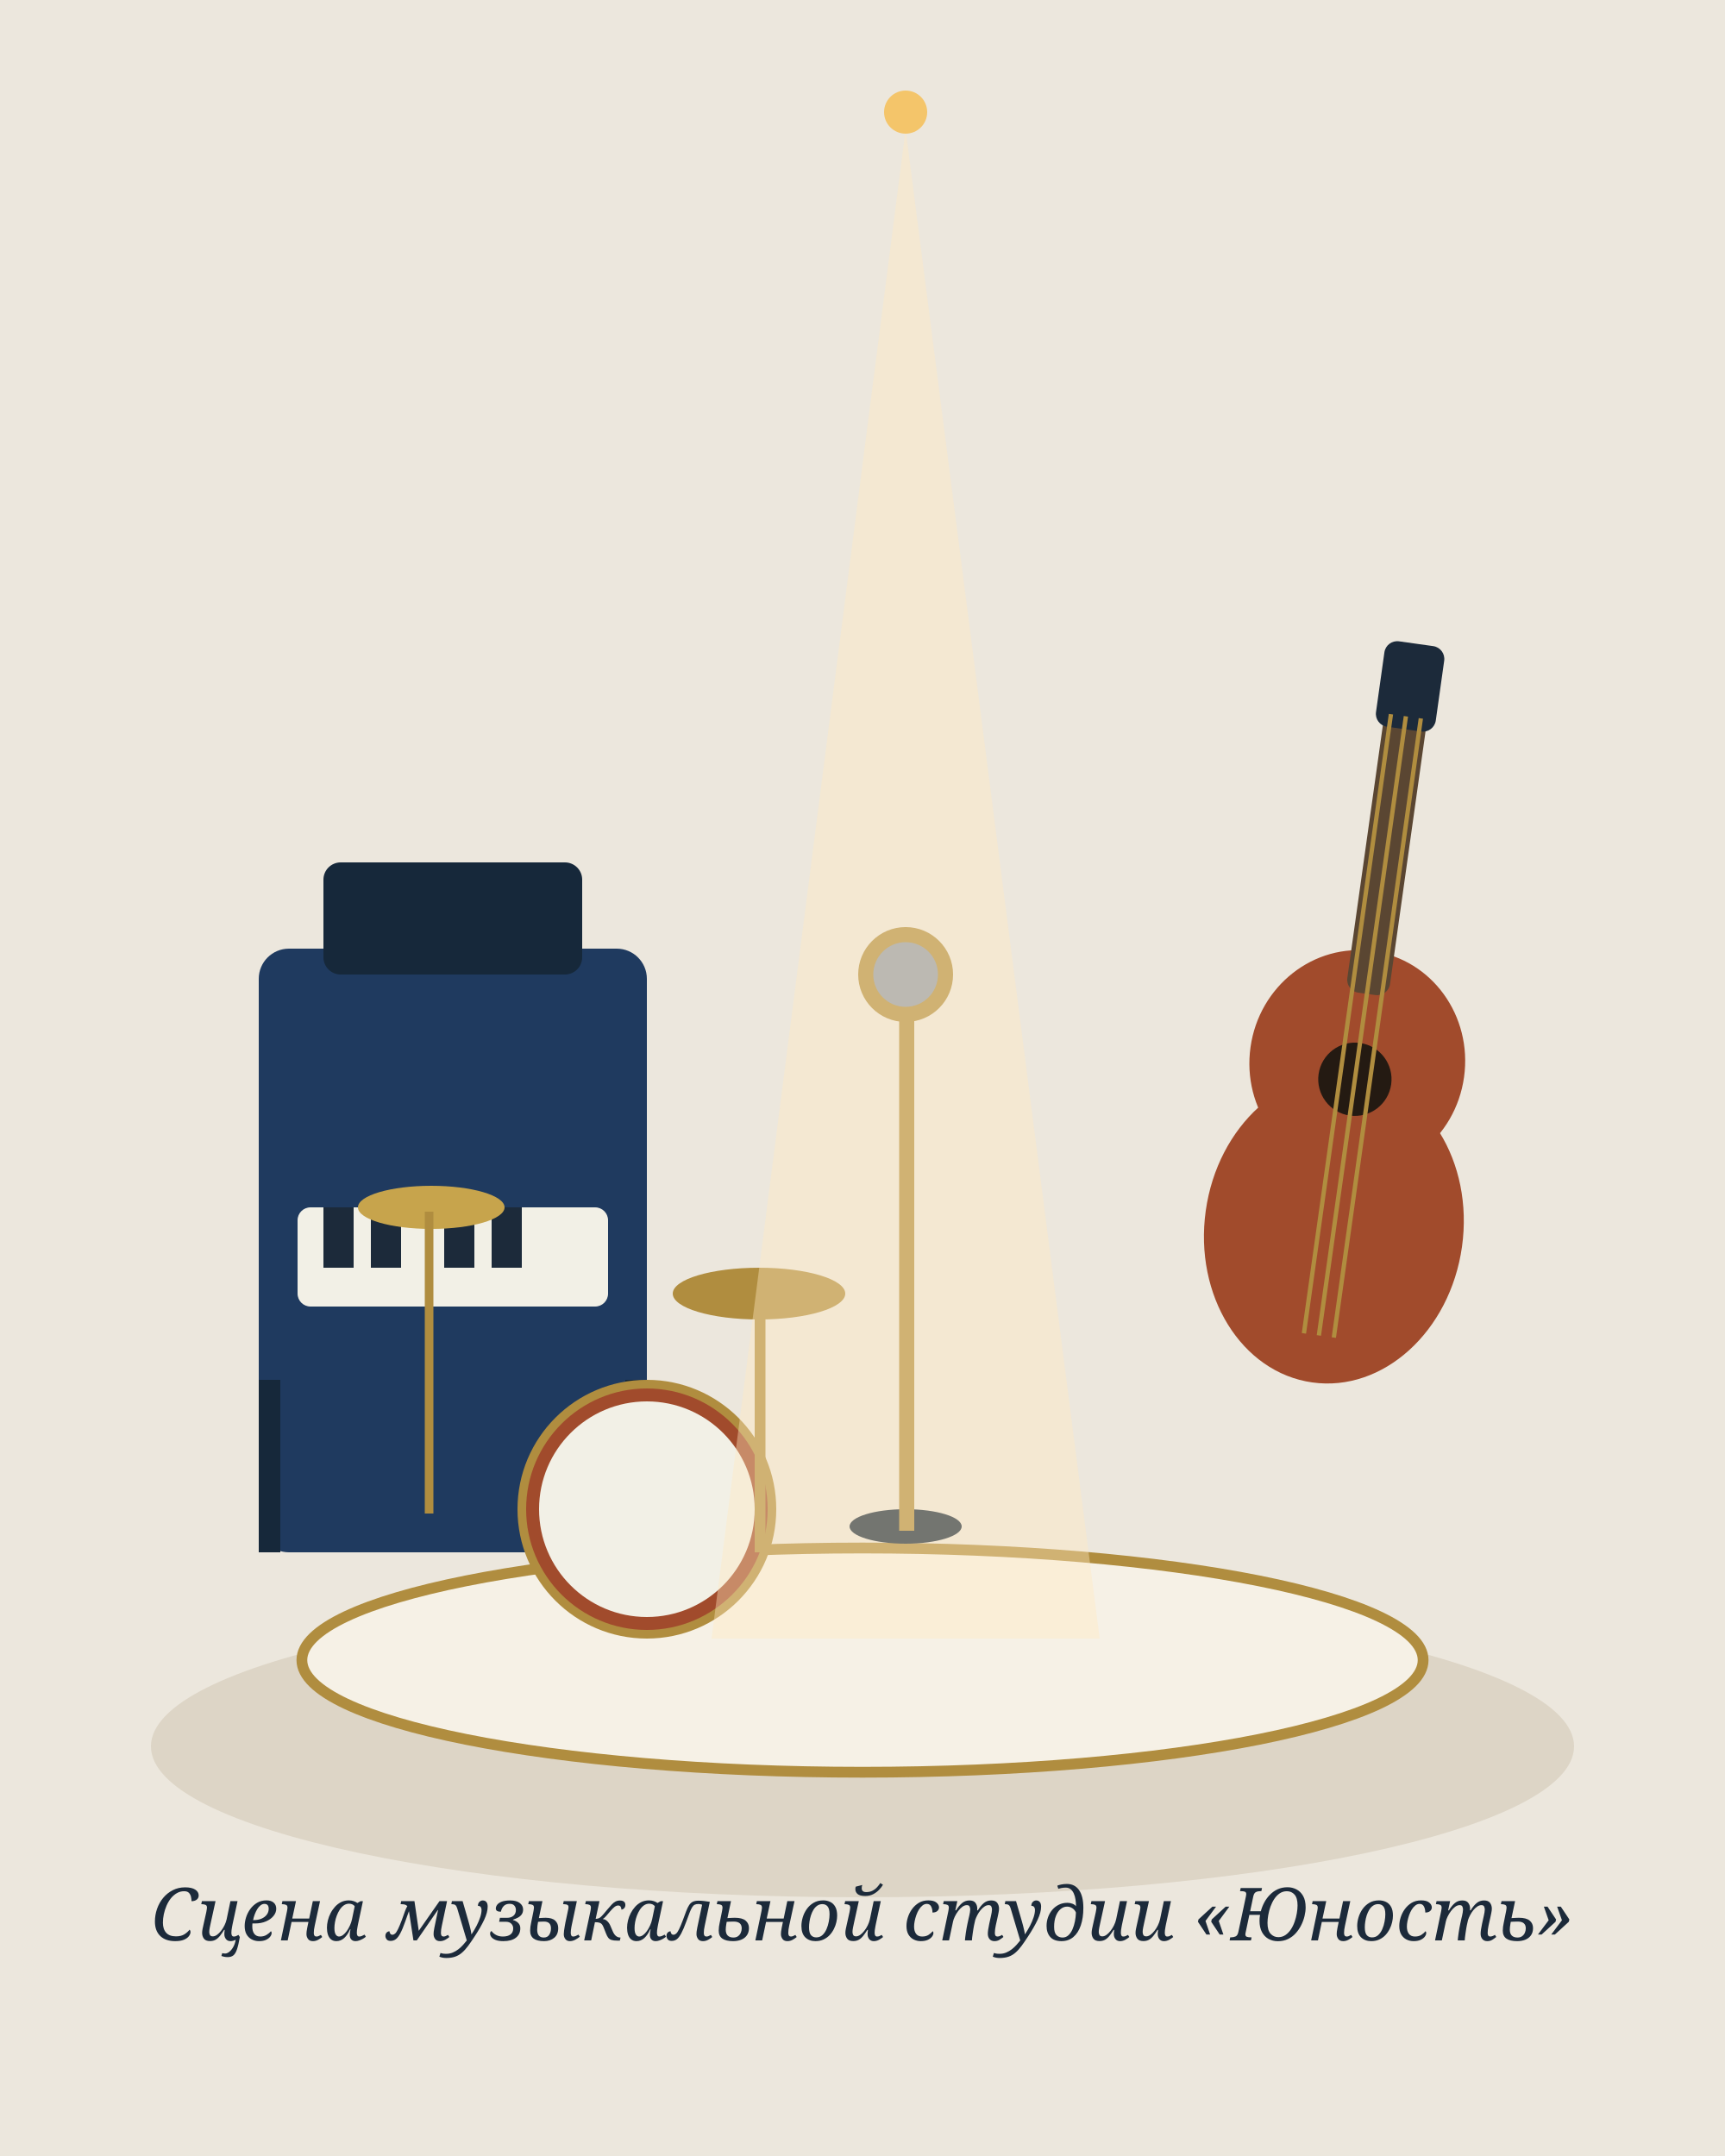
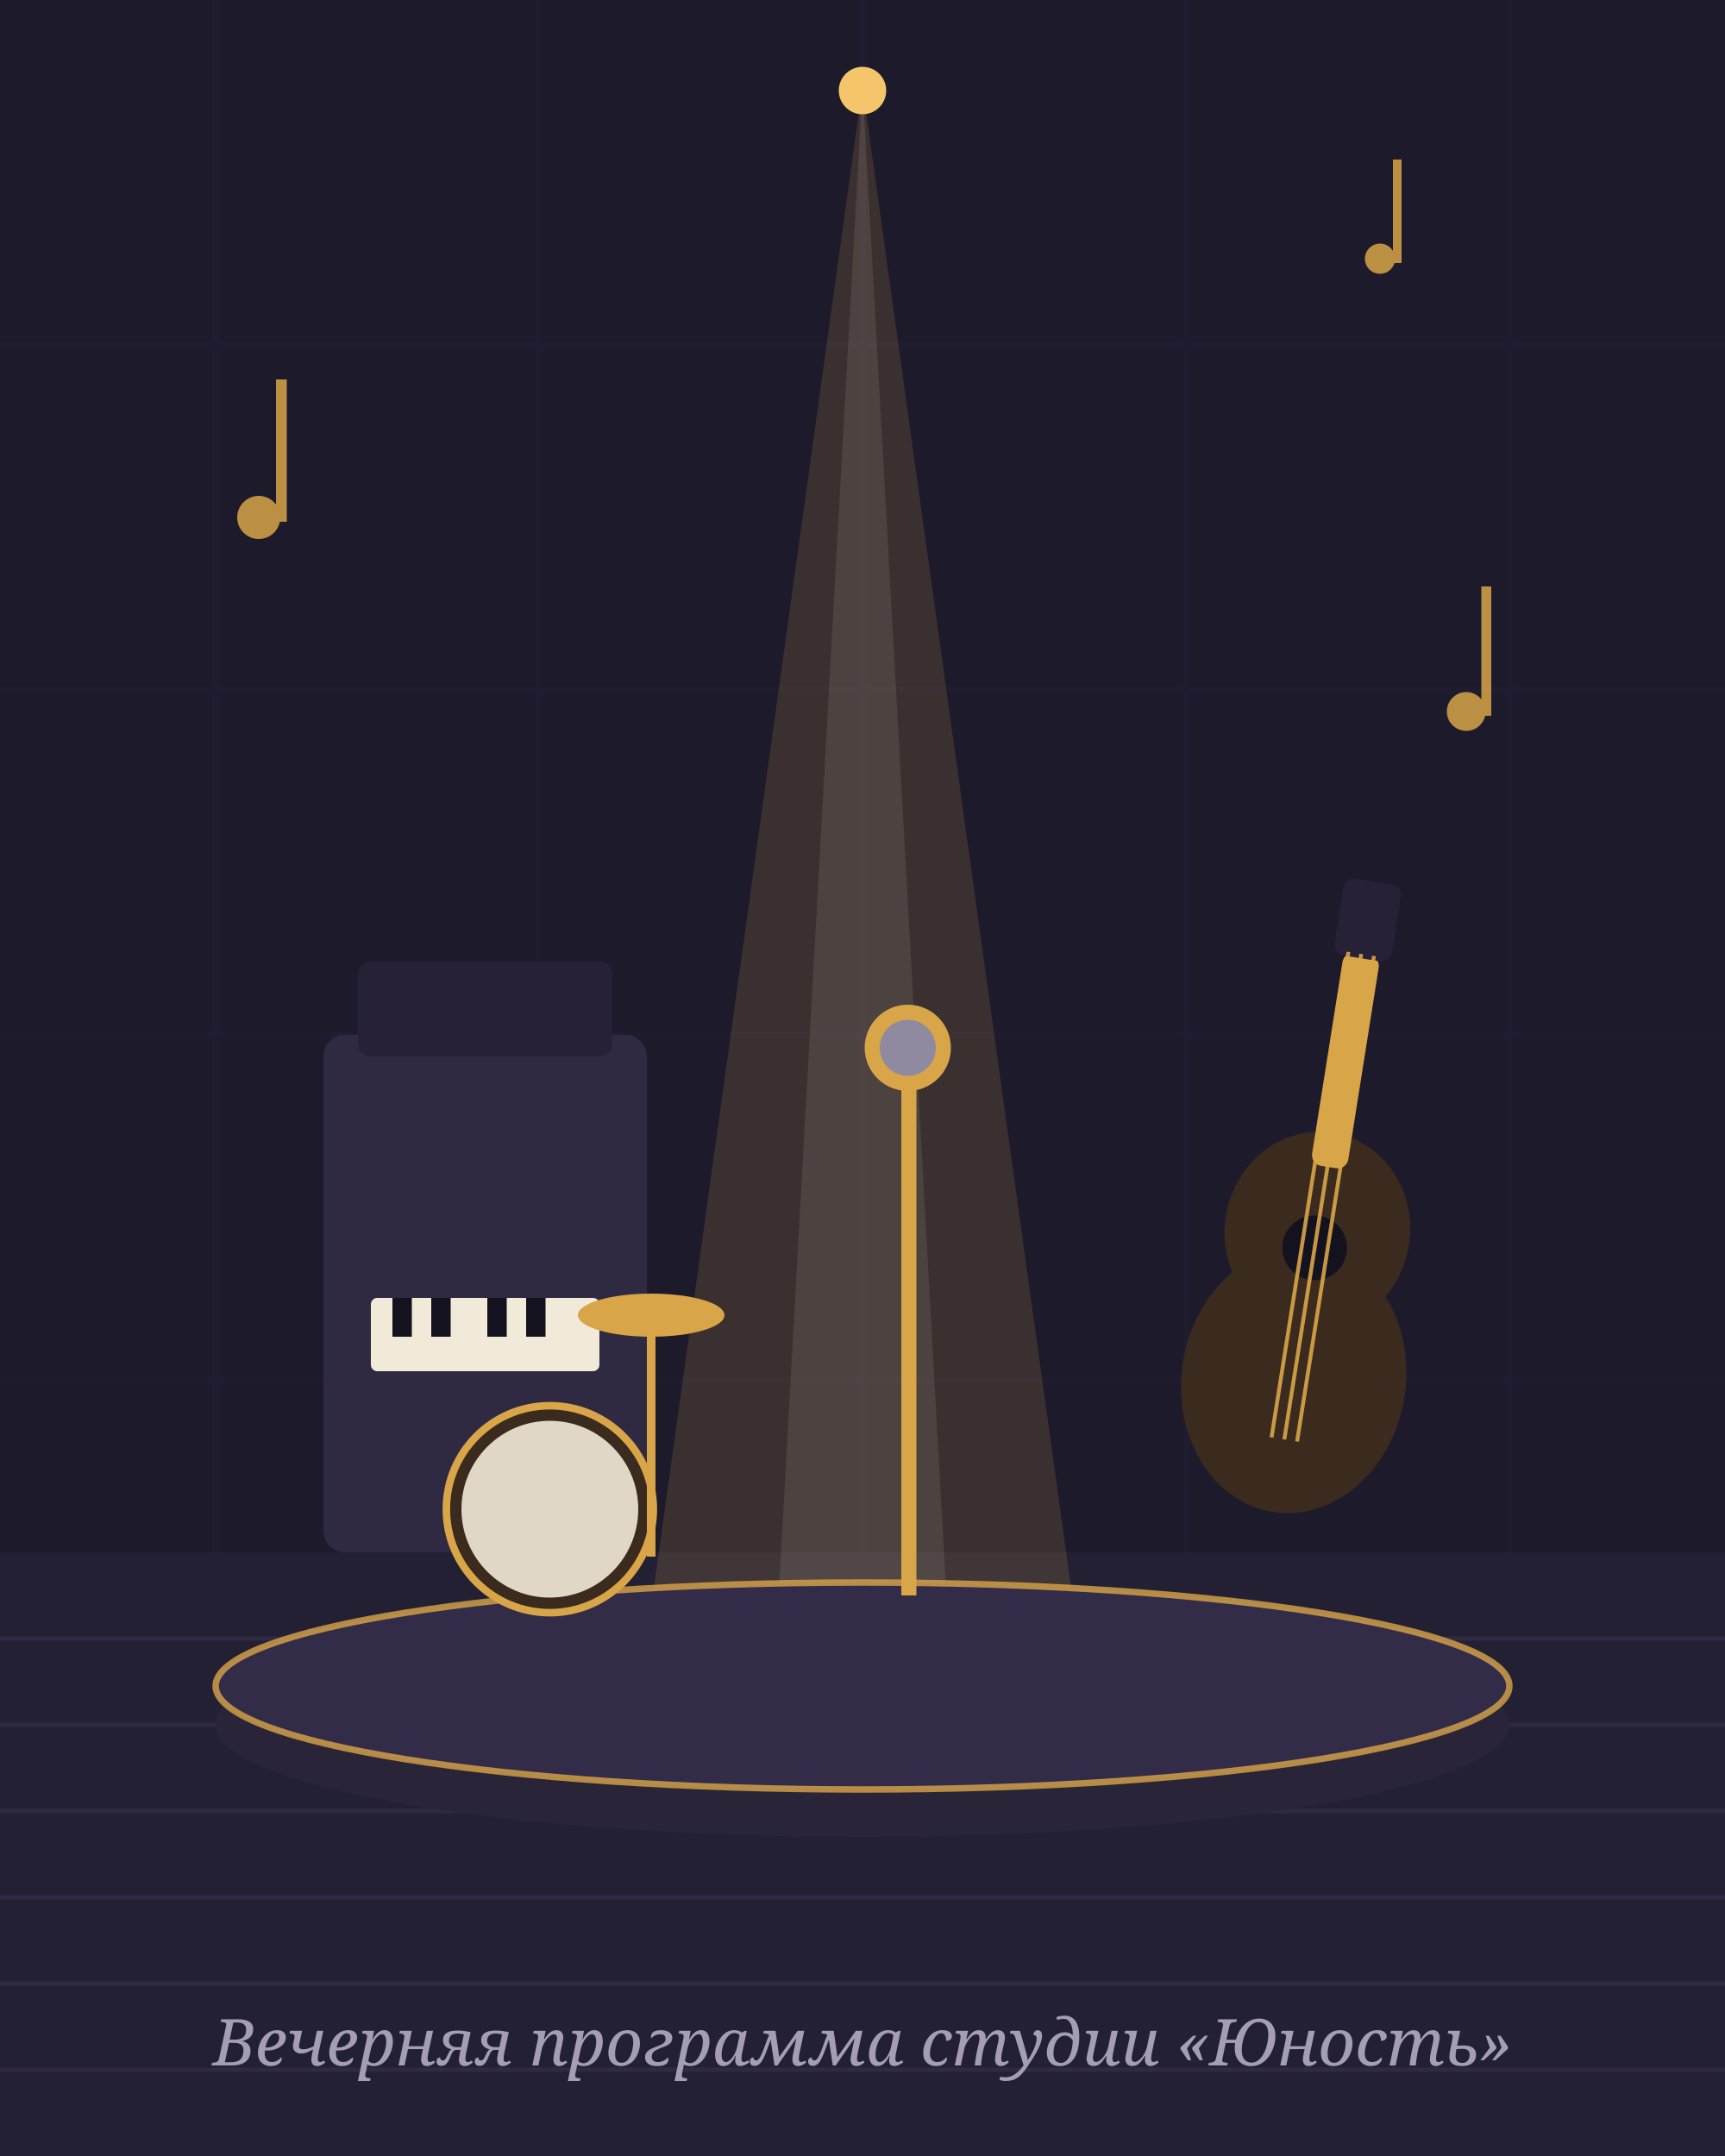
<svg xmlns="http://www.w3.org/2000/svg" viewBox="0 0 800 1000" width="800" height="1000">
-   <rect width="800" height="1000" fill="#ece7dd" />
-   <ellipse cx="400" cy="810" rx="330" ry="70" fill="#ddd5c6" />
-   <ellipse cx="400" cy="770" rx="260" ry="52" fill="#f6f1e6" />
-   <ellipse cx="400" cy="770" rx="260" ry="52" fill="none" stroke="#b08d3f" stroke-width="5" />
+   <rect width="800" height="1000" fill="#1d1a2b" />
+   <g opacity="0.55">
+     <g stroke="#2a2438" stroke-width="3">
+       <path d="M0 160 h800 M0 320 h800 M0 480 h800 M0 640 h800" />
+       <path d="M100 0 v780 M250 0 v780 M400 0 v780 M550 0 v780 M700 0 v780" />
+     </g>
+   </g>
+   <rect width="800" height="1000" fill="#1d1a2b" opacity="0.55" />
+   <rect x="0" y="720" width="800" height="280" fill="#242034" />
+   <g stroke="#2f2a42" stroke-width="2">
+     <path d="M0 760 h800 M0 800 h800 M0 840 h800 M0 880 h800 M0 920 h800 M0 960 h800" />
+   </g>
+   <path d="M400 40 L300 760 L500 760 Z" fill="#d8a548" opacity="0.16" />
+   <path d="M400 40 L360 760 L440 760 Z" fill="#f2ead8" opacity="0.1" />
+   <circle cx="400" cy="42" r="11" fill="#f4c56a" />
+   <ellipse cx="400" cy="800" rx="300" ry="52" fill="#2a2438" />
+   <ellipse cx="400" cy="782" rx="300" ry="48" fill="#332c49" />
+   <ellipse cx="400" cy="782" rx="300" ry="48" fill="none" stroke="#d8a548" stroke-width="3" opacity="0.8" />
  <g>
-     <rect x="120" y="440" width="180" height="280" rx="14" fill="#1f3a5f" />
-     <rect x="150" y="400" width="120" height="52" rx="8" fill="#16283a" />
-     <rect x="138" y="560" width="144" height="46" rx="6" fill="#f2f0e6" />
-     <g fill="#1c2a3a">
-       <rect x="150" y="560" width="14" height="28" />
-       <rect x="172" y="560" width="14" height="28" />
-       <rect x="206" y="560" width="14" height="28" />
-       <rect x="228" y="560" width="14" height="28" />
-     </g>
-     <rect x="120" y="640" width="10" height="80" fill="#16283a" />
-     <rect x="290" y="640" width="10" height="80" fill="#16283a" />
-   </g>
-   <g>
-     <ellipse cx="420" cy="708" rx="26" ry="8" fill="#16283a" />
-     <rect x="417" y="470" width="7" height="240" fill="#b08d3f" />
-     <circle cx="420" cy="452" r="22" fill="#b08d3f" />
-     <circle cx="420" cy="452" r="15" fill="#8f9aa8" />
-   </g>
-   <g transform="rotate(8 620 560)">
-     <ellipse cx="620" cy="570" rx="60" ry="72" fill="#a14b2c" />
-     <ellipse cx="620" cy="492" rx="50" ry="52" fill="#a14b2c" />
-     <circle cx="620" cy="500" r="17" fill="#241a12" />
-     <rect x="610" y="330" width="20" height="130" rx="6" fill="#5a4632" />
-     <rect x="606" y="296" width="28" height="40" rx="6" fill="#1c2a3a" />
-     <g stroke="#b08d3f" stroke-width="2">
-       <path d="M613 330v290M620 330v290M627 330v290" />
+     <rect x="150" y="480" width="150" height="240" rx="10" fill="#2f2a42" />
+     <rect x="166" y="446" width="118" height="44" rx="6" fill="#262136" />
+     <rect x="172" y="602" width="106" height="34" rx="3" fill="#f2ead8" />
+     <g fill="#14121f">
+       <rect x="182" y="602" width="9" height="18" />
+       <rect x="200" y="602" width="9" height="18" />
+       <rect x="226" y="602" width="9" height="18" />
+       <rect x="244" y="602" width="9" height="18" />
    </g>
  </g>
  <g>
-     <circle cx="300" cy="700" r="58" fill="#a14b2c" />
-     <circle cx="300" cy="700" r="58" fill="none" stroke="#b08d3f" stroke-width="4" />
-     <circle cx="300" cy="700" r="50" fill="#f2f0e6" />
-     <ellipse cx="352" cy="600" rx="40" ry="12" fill="#b08d3f" />
-     <rect x="350" y="600" width="5" height="120" fill="#b08d3f" />
-     <ellipse cx="200" cy="560" rx="34" ry="10" fill="#c7a44c" />
-     <rect x="197" y="562" width="4" height="140" fill="#b08d3f" />
+     <rect x="418" y="500" width="7" height="240" fill="#d8a548" />
+     <circle cx="421" cy="486" r="20" fill="#d8a548" />
+     <circle cx="421" cy="486" r="13" fill="#8f8aa0" />
  </g>
-   <path d="M420 60 L330 760 L510 760 Z" fill="#ffe9c0" opacity="0.4" />
-   <circle cx="420" cy="52" r="10" fill="#f4c56a" />
-   <text x="400" y="900" text-anchor="middle" font-family="Georgia, serif" font-size="34" font-style="italic" fill="#1c2a3a">Сцена музыкальной студии «Юность»</text>
+   <g transform="rotate(9 600 640)">
+     <ellipse cx="600" cy="640" rx="52" ry="62" fill="#3b2a1e" />
+     <ellipse cx="600" cy="570" rx="43" ry="46" fill="#3b2a1e" />
+     <circle cx="600" cy="578" r="15" fill="#14121f" />
+     <rect x="592" y="440" width="17" height="100" rx="5" fill="#d8a548" />
+     <rect x="587" y="406" width="27" height="36" rx="5" fill="#262136" />
+     <g stroke="#d8a548" stroke-width="1.8" opacity="0.9">
+       <path d="M594 440v228M600 440v228M606 440v228" />
+     </g>
+   </g>
+   <g>
+     <circle cx="255" cy="700" r="48" fill="#3b2a1e" />
+     <circle cx="255" cy="700" r="48" fill="none" stroke="#d8a548" stroke-width="3.5" />
+     <circle cx="255" cy="700" r="41" fill="#f2ead8" opacity="0.9" />
+     <ellipse cx="302" cy="610" rx="34" ry="10" fill="#d8a548" />
+     <rect x="300" y="610" width="4" height="112" fill="#d8a548" />
+   </g>
+   <g fill="#d8a548" opacity="0.85">
+     <circle cx="120" cy="240" r="10" />
+     <rect x="128" y="176" width="5" height="66" />
+     <circle cx="680" cy="330" r="9" />
+     <rect x="687" y="272" width="4.6" height="60" />
+     <circle cx="640" cy="120" r="7" />
+     <rect x="646" y="74" width="4" height="48" />
+   </g>
+   <text x="400" y="958" text-anchor="middle" font-family="Georgia, serif" font-size="30" font-style="italic" fill="#a49db4">Вечерняя программа студии «Юность»</text>
</svg>
